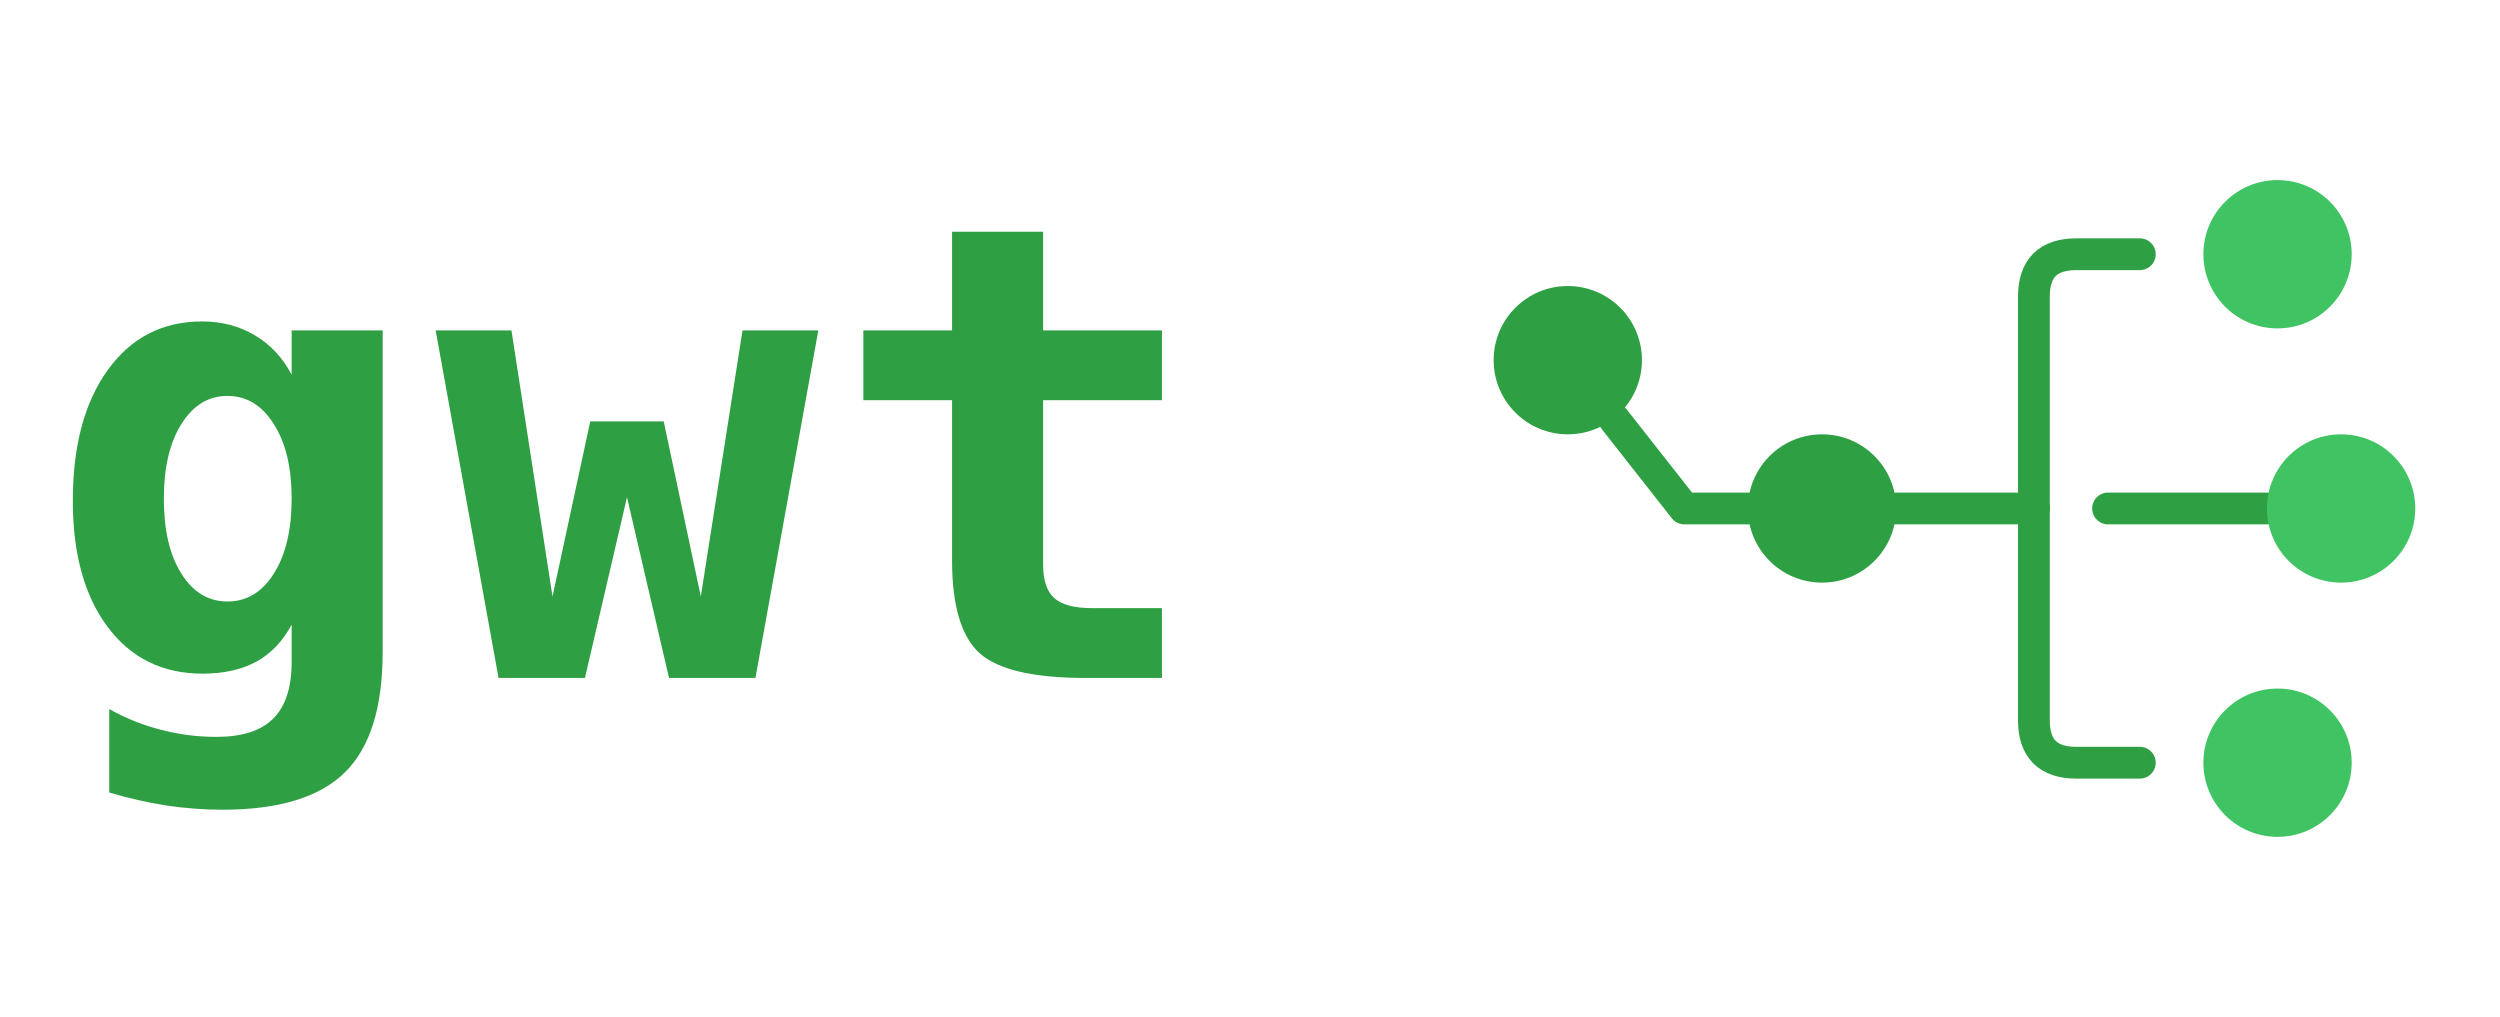
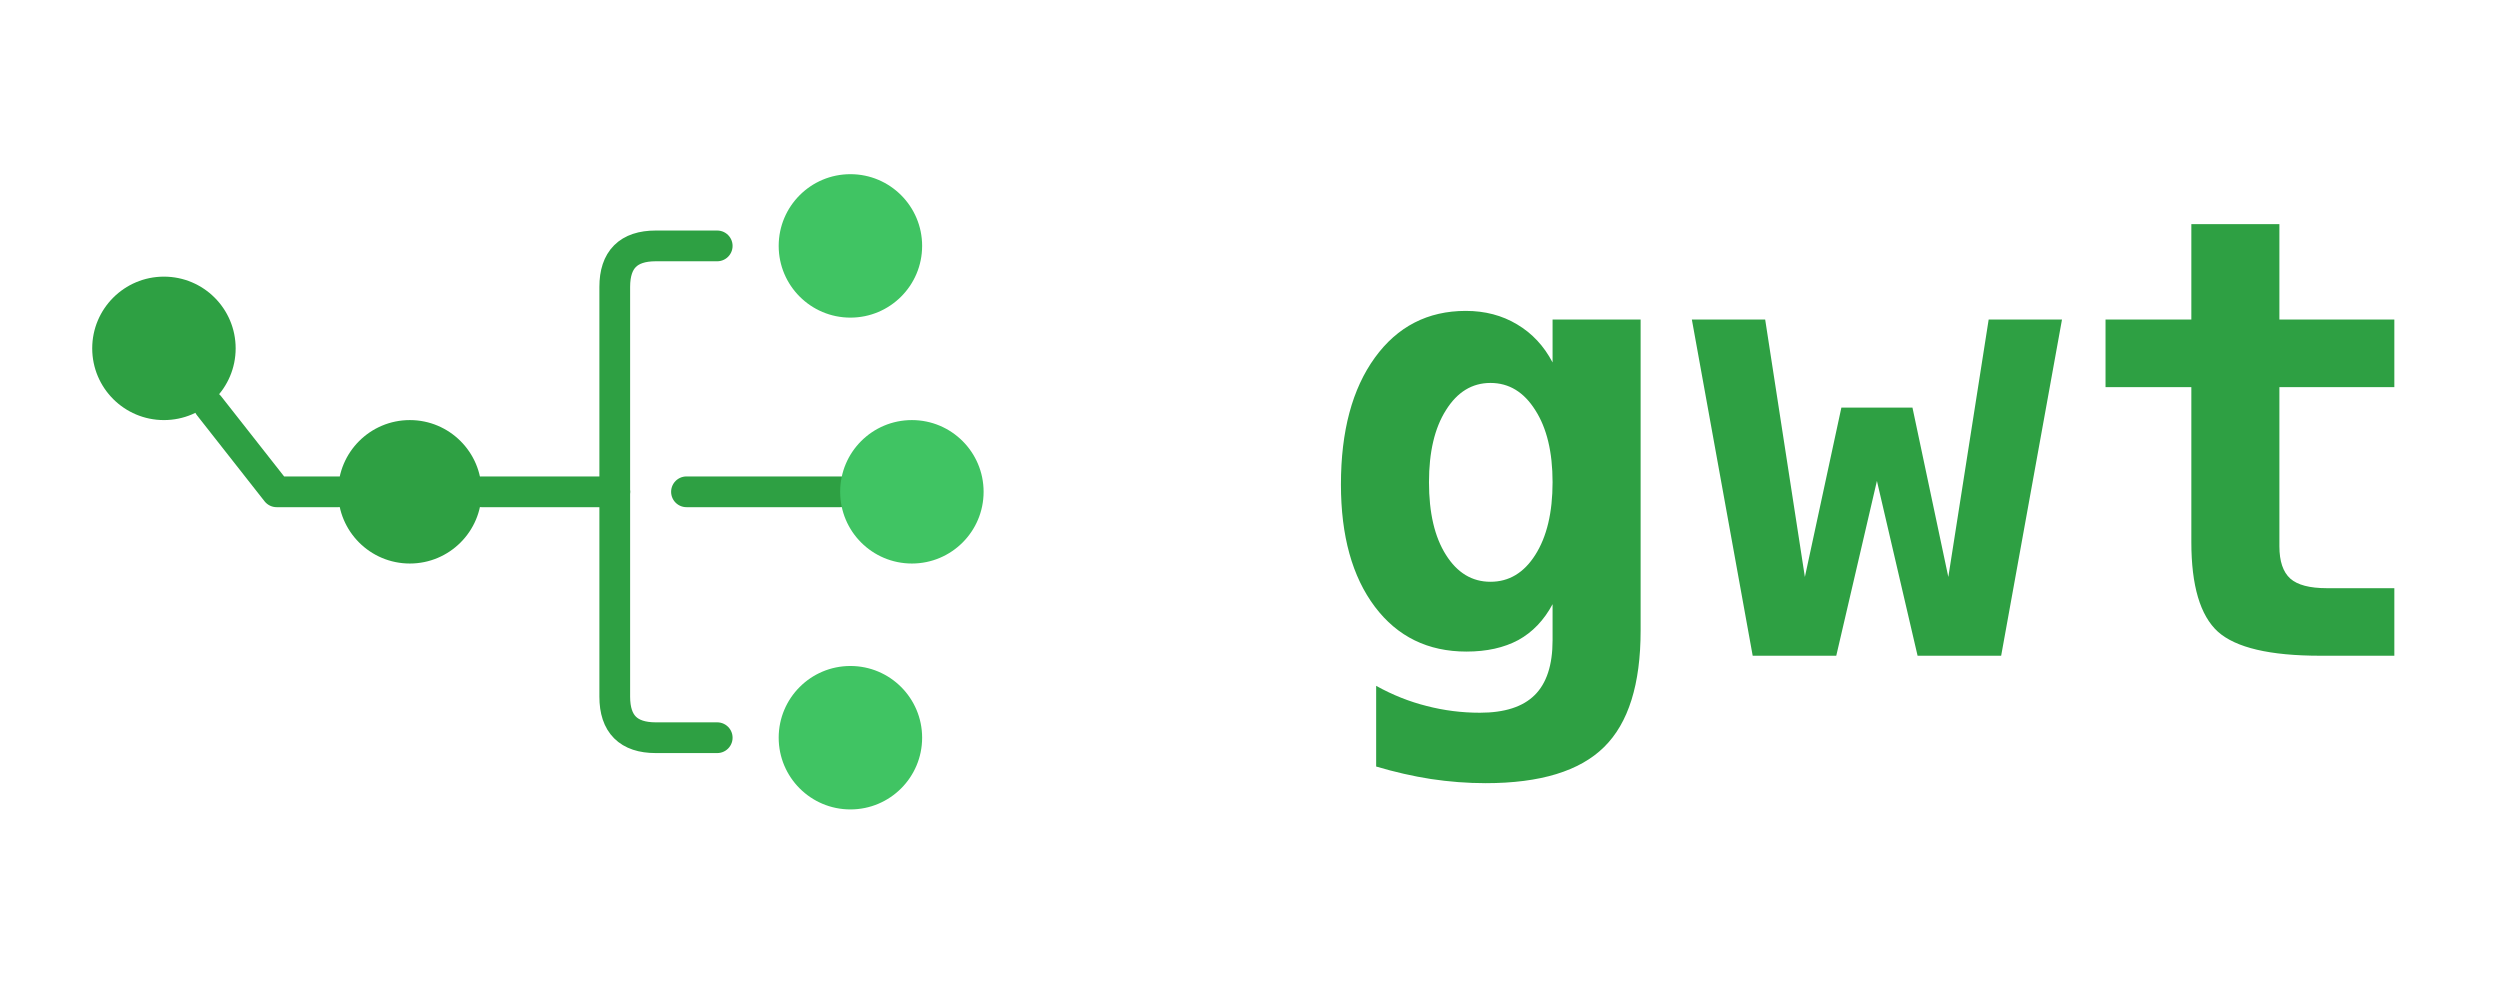
- <svg xmlns="http://www.w3.org/2000/svg" viewBox="0 0 118 48" role="img" aria-label="gwt — git worktree toolkit">
-   <text x="2" y="32" fill="#2ea043" font-family="ui-monospace, 'SF Mono', SFMono-Regular, Menlo, Consolas, monospace" font-size="30" font-weight="700" letter-spacing="0.5">gwt</text>
-   <g transform="translate(66 0)">
-     <g fill="none" stroke="#2ea043" stroke-width="1.5" stroke-linecap="round" stroke-linejoin="round">
-       <path d="M10.2 19.8 L13.5 24 H16.5" />
-       <path d="M23.5 24 H30" />
-       <path d="M30 24 L30 14 Q30 12 32 12 H35" />
-       <path d="M30 24 L30 34 Q30 36 32 36 H35" />
-       <path d="M33.5 24 H41" />
-     </g>
-     <circle cx="8" cy="17" r="3.5" fill="#2ea043" />
-     <circle cx="20" cy="24" r="3.5" fill="#2ea043" />
-     <circle cx="41.5" cy="12" r="3.5" fill="#40c463" />
-     <circle cx="44.5" cy="24" r="3.5" fill="#40c463" />
-     <circle cx="41.5" cy="36" r="3.5" fill="#40c463" />
+ <svg xmlns="http://www.w3.org/2000/svg" viewBox="0 0 122 48" role="img" aria-label="gwt — git worktree toolkit">
+   <g fill="none" stroke="#2ea043" stroke-width="1.5" stroke-linecap="round" stroke-linejoin="round">
+     <path d="M10.2 19.8 L13.5 24 H16.5" />
+     <path d="M23.5 24 H30" />
+     <path d="M30 24 L30 14 Q30 12 32 12 H35" />
+     <path d="M30 24 L30 34 Q30 36 32 36 H35" />
+     <path d="M33.5 24 H41" />
  </g>
+   <circle cx="8" cy="17" r="3.5" fill="#2ea043" />
+   <circle cx="20" cy="24" r="3.5" fill="#2ea043" />
+   <circle cx="41.5" cy="12" r="3.5" fill="#40c463" />
+   <circle cx="44.5" cy="24" r="3.5" fill="#40c463" />
+   <circle cx="41.5" cy="36" r="3.5" fill="#40c463" />
+   <text x="64" y="32" fill="#2ea043" font-family="ui-monospace, 'SF Mono', SFMono-Regular, Menlo, Consolas, monospace" font-size="30" font-weight="700" letter-spacing="0.5">gwt</text>
</svg>
